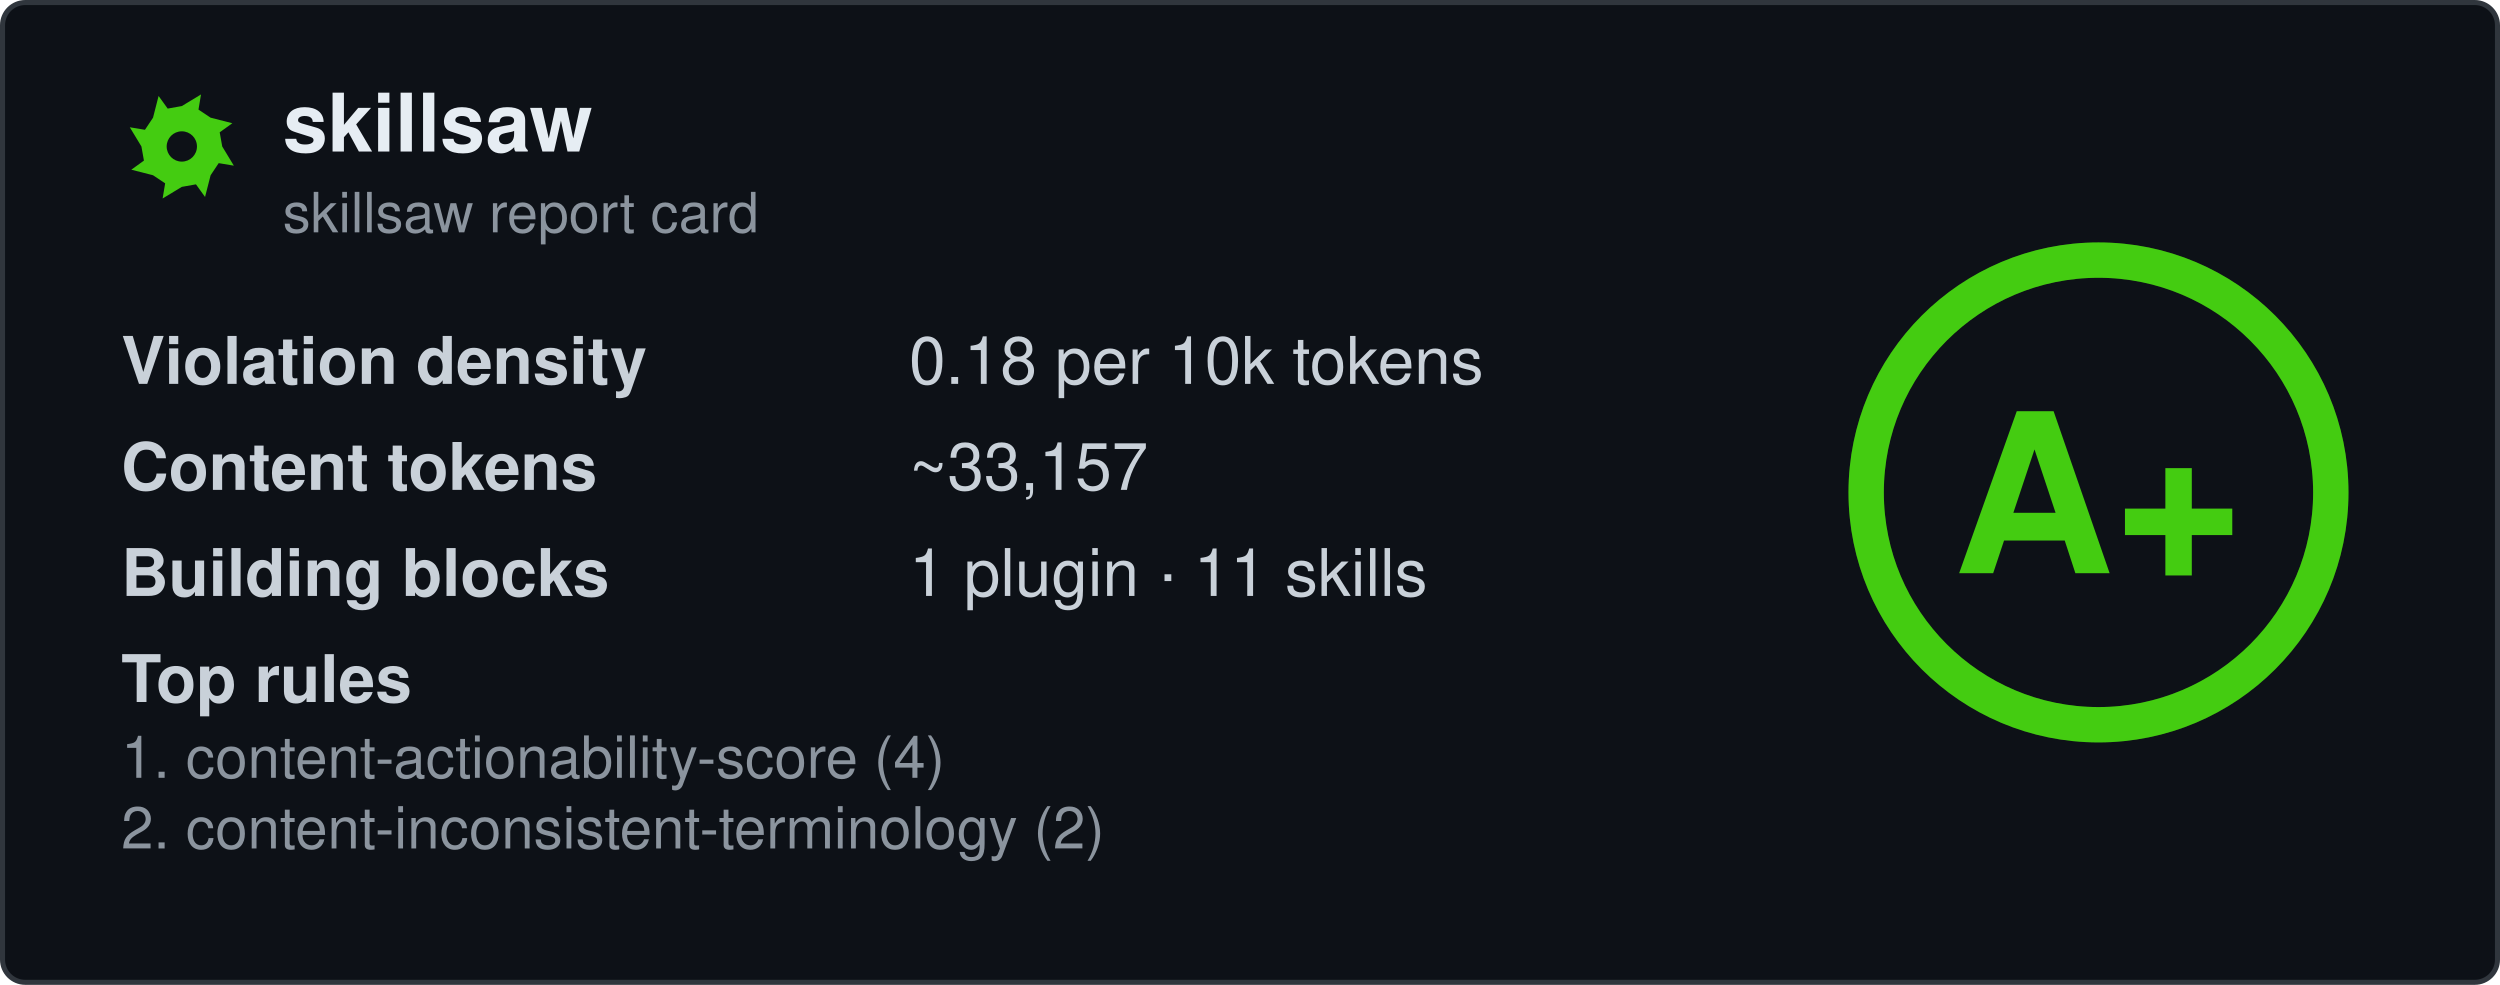
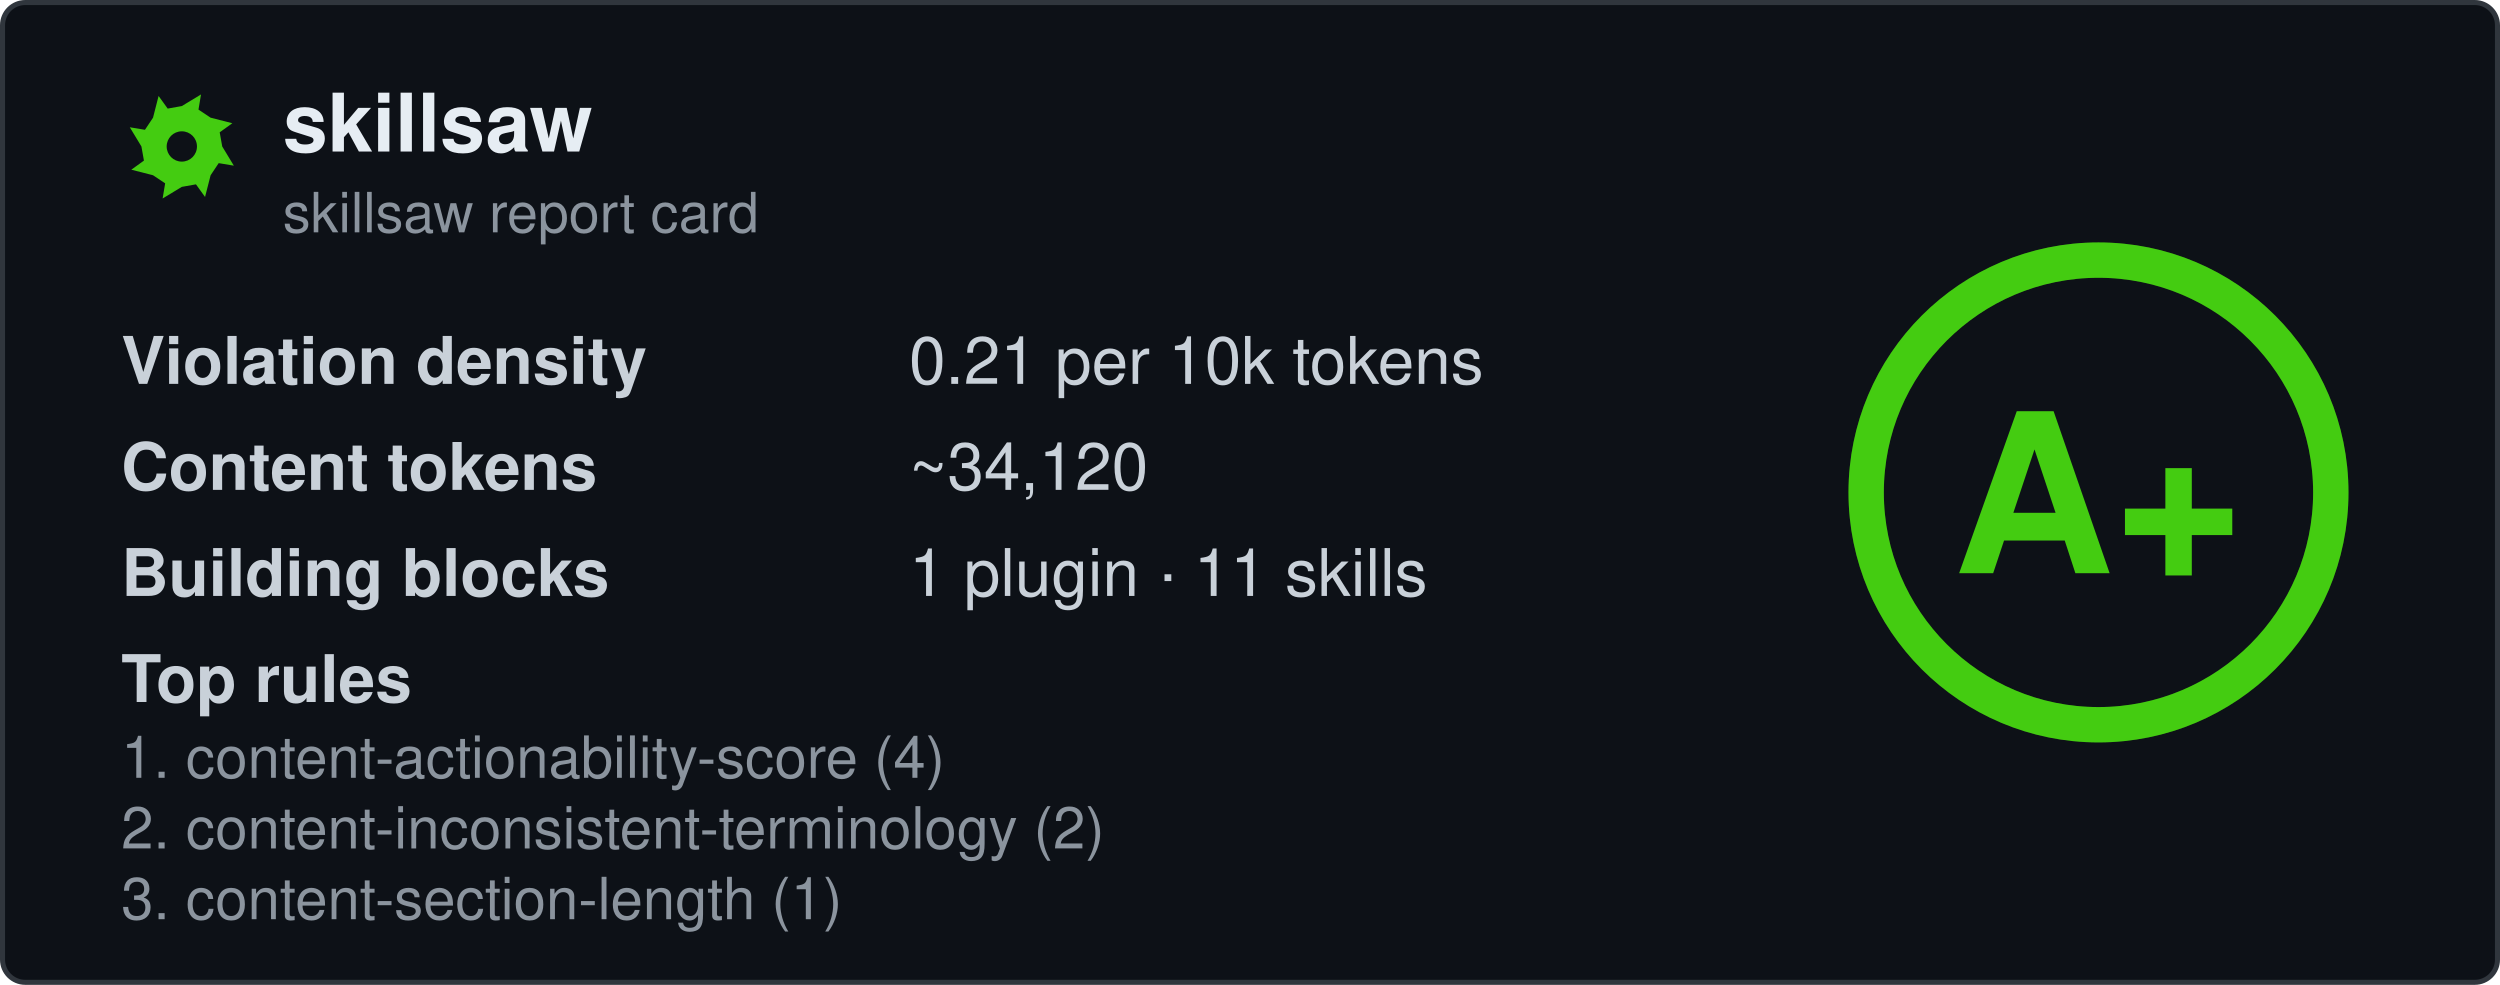
<svg xmlns="http://www.w3.org/2000/svg" width="495" height="195" viewBox="0 0 495 195" fill="none" role="img" aria-labelledby="card-title">
  <style>
    .title { font: 600 16px 'Segoe UI', Ubuntu, 'Helvetica Neue', Helvetica, Arial, sans-serif; fill: #e6edf3; }
    .subtitle { font: 400 11px 'Segoe UI', Ubuntu, 'Helvetica Neue', Helvetica, Arial, sans-serif; fill: #8b949e; }
    .label { font: 600 13px 'Segoe UI', Ubuntu, 'Helvetica Neue', Helvetica, Arial, sans-serif; fill: #c9d1d9; }
    .value { font: 400 13px 'Segoe UI', Ubuntu, 'Helvetica Neue', Helvetica, Arial, sans-serif; fill: #c9d1d9; }
    .rule { font: 400 11.5px 'Segoe UI', Ubuntu, 'Helvetica Neue', Helvetica, Arial, sans-serif; fill: #8b949e; }
    .grade-letter { font: 800 44px 'Segoe UI', Ubuntu, 'Helvetica Neue', Helvetica, Arial, sans-serif; fill: #44cc11; }
  </style>
  <rect x="0.5" y="0.5" width="494" height="194" rx="4.5" fill="#0d1117" stroke="#30363d" />
  <g transform="translate(24, 17)">
    <path fill-rule="evenodd" fill="#44cc11" d="M20.0 12.0L22.3 15.8L19.3 15.3L17.7 17.7L16.6 22.0L14.8 19.5L12.0 20.0L8.2 22.3L8.7 19.3L6.3 17.7L2.0 16.6L4.5 14.8L4.0 12.0L1.7 8.2L4.7 8.7L6.3 6.3L7.4 2.0L9.2 4.5L12.0 4.0L15.8 1.7L15.3 4.7L17.7 6.3L22.0 7.4L19.5 9.2ZM15.0 12.0A3.0 3.0 0 1 0 9.0 12.0A3.0 3.0 0 1 0 15.0 12.0Z" />
  </g>
  <text x="56" y="30" class="title" data-testid="repo-name">skillsaw</text>
  <text x="56" y="46" class="subtitle">skillsaw report card</text>
  <g data-testid="stats">
    <text x="24" y="76">
      <tspan class="label">Violation density</tspan>
      <tspan x="180" class="value">
-         <tspan data-testid="density">0.18</tspan> per 10k tokens</tspan>
+         <tspan data-testid="density">0.21</tspan> per 10k tokens</tspan>
    </text>
    <text x="24" y="97">
      <tspan class="label">Content tokens</tspan>
-       <tspan x="180" class="value">~<tspan data-testid="tokens">33,157</tspan>
+       <tspan x="180" class="value">~<tspan data-testid="tokens">34,120</tspan>
      </tspan>
    </text>
    <text x="24" y="118">
      <tspan class="label">Building blocks</tspan>
      <tspan x="180" class="value">
        <tspan data-testid="plugins">1</tspan> plugin · <tspan data-testid="skills">11</tspan> skills</tspan>
    </text>
    <text x="24" y="139" class="label">Top rules</text>
    <text x="24" y="154" class="rule" data-testid="rule-0">1. content-actionability-score (4)</text>
    <text x="24" y="168" class="rule" data-testid="rule-1">2. content-inconsistent-terminology (2)</text>
+     <text x="24" y="182" class="rule" data-testid="rule-2">3. content-section-length (1)</text>
  </g>
  <g transform="translate(415.5, 97.5)">
    <circle r="46" fill="none" stroke="#44cc11" stroke-opacity="0.25" stroke-width="7" />
    <circle r="46" fill="none" stroke="#44cc11" stroke-width="7" stroke-linecap="round" transform="rotate(-90)" stroke-dasharray="289.03 289.03" />
    <text y="16" text-anchor="middle" class="grade-letter" data-testid="grade-letter">A+</text>
  </g>
</svg>
